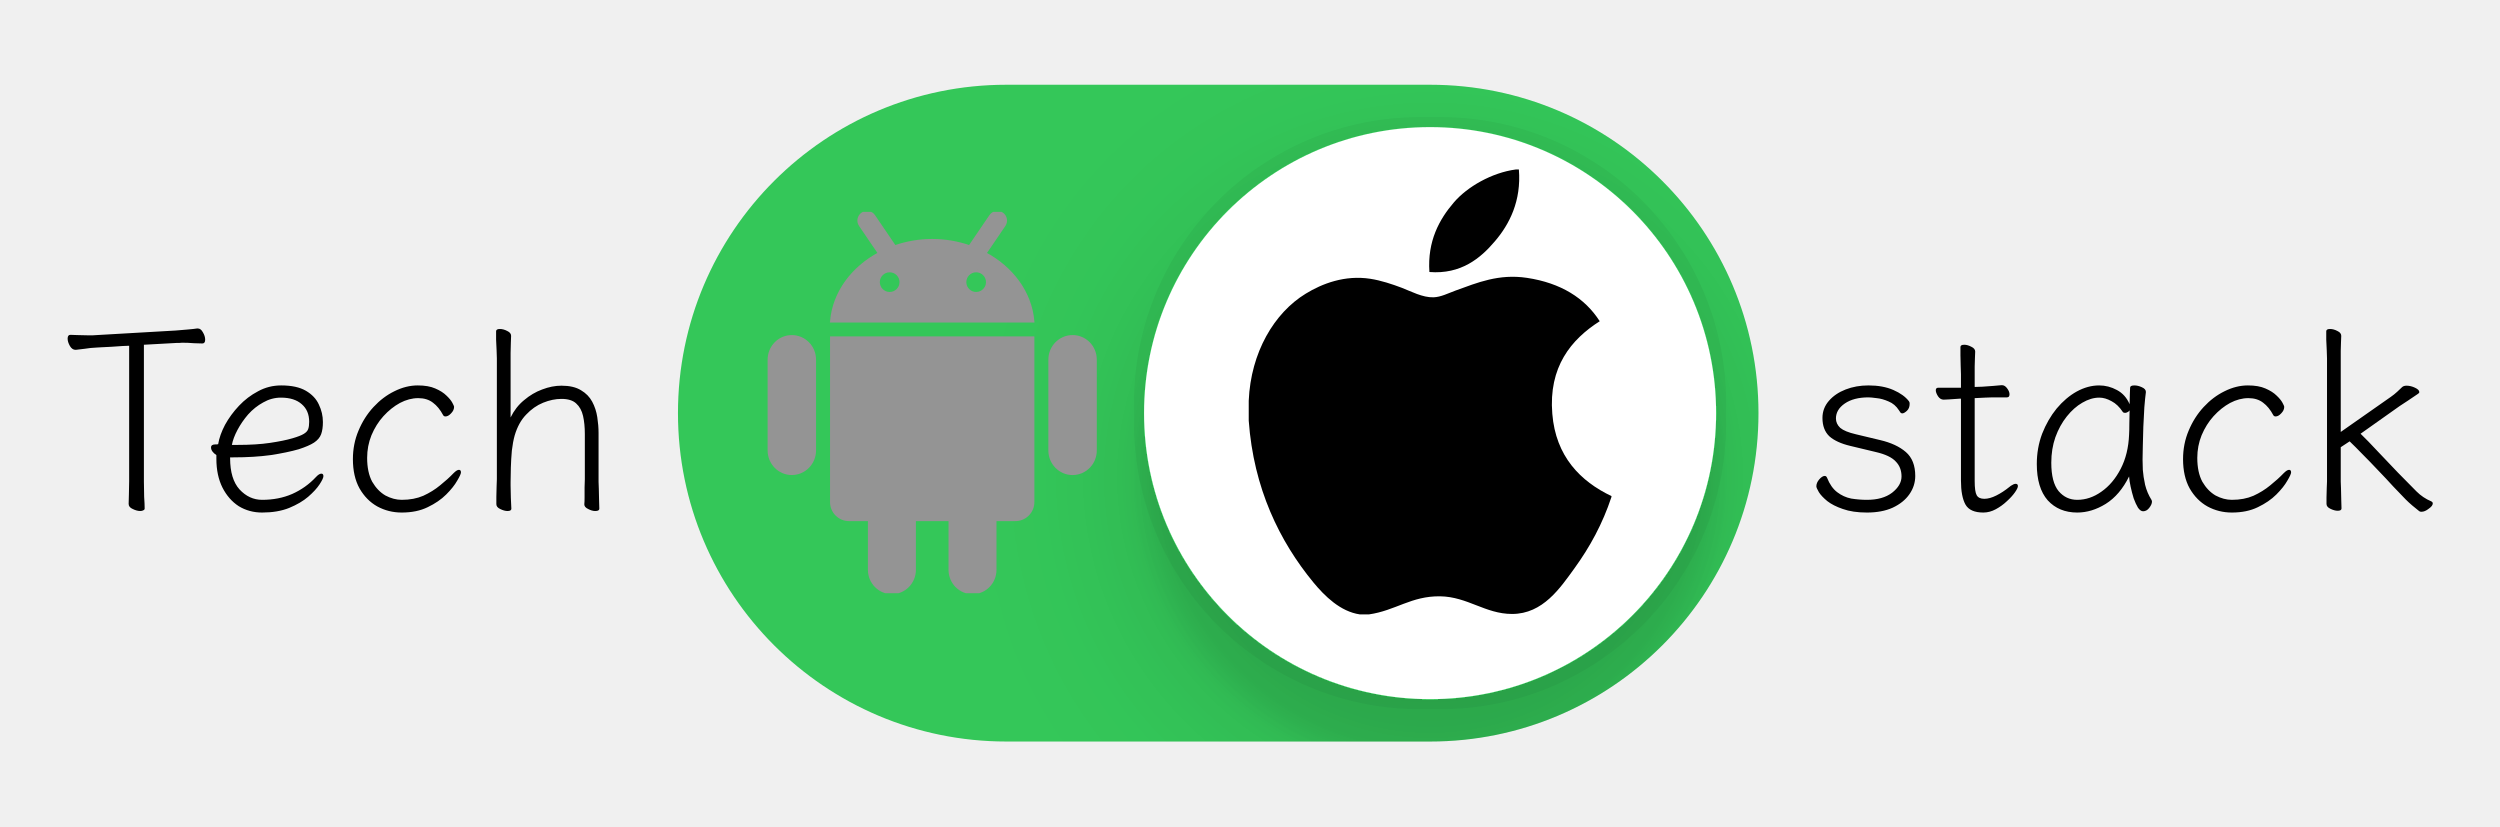
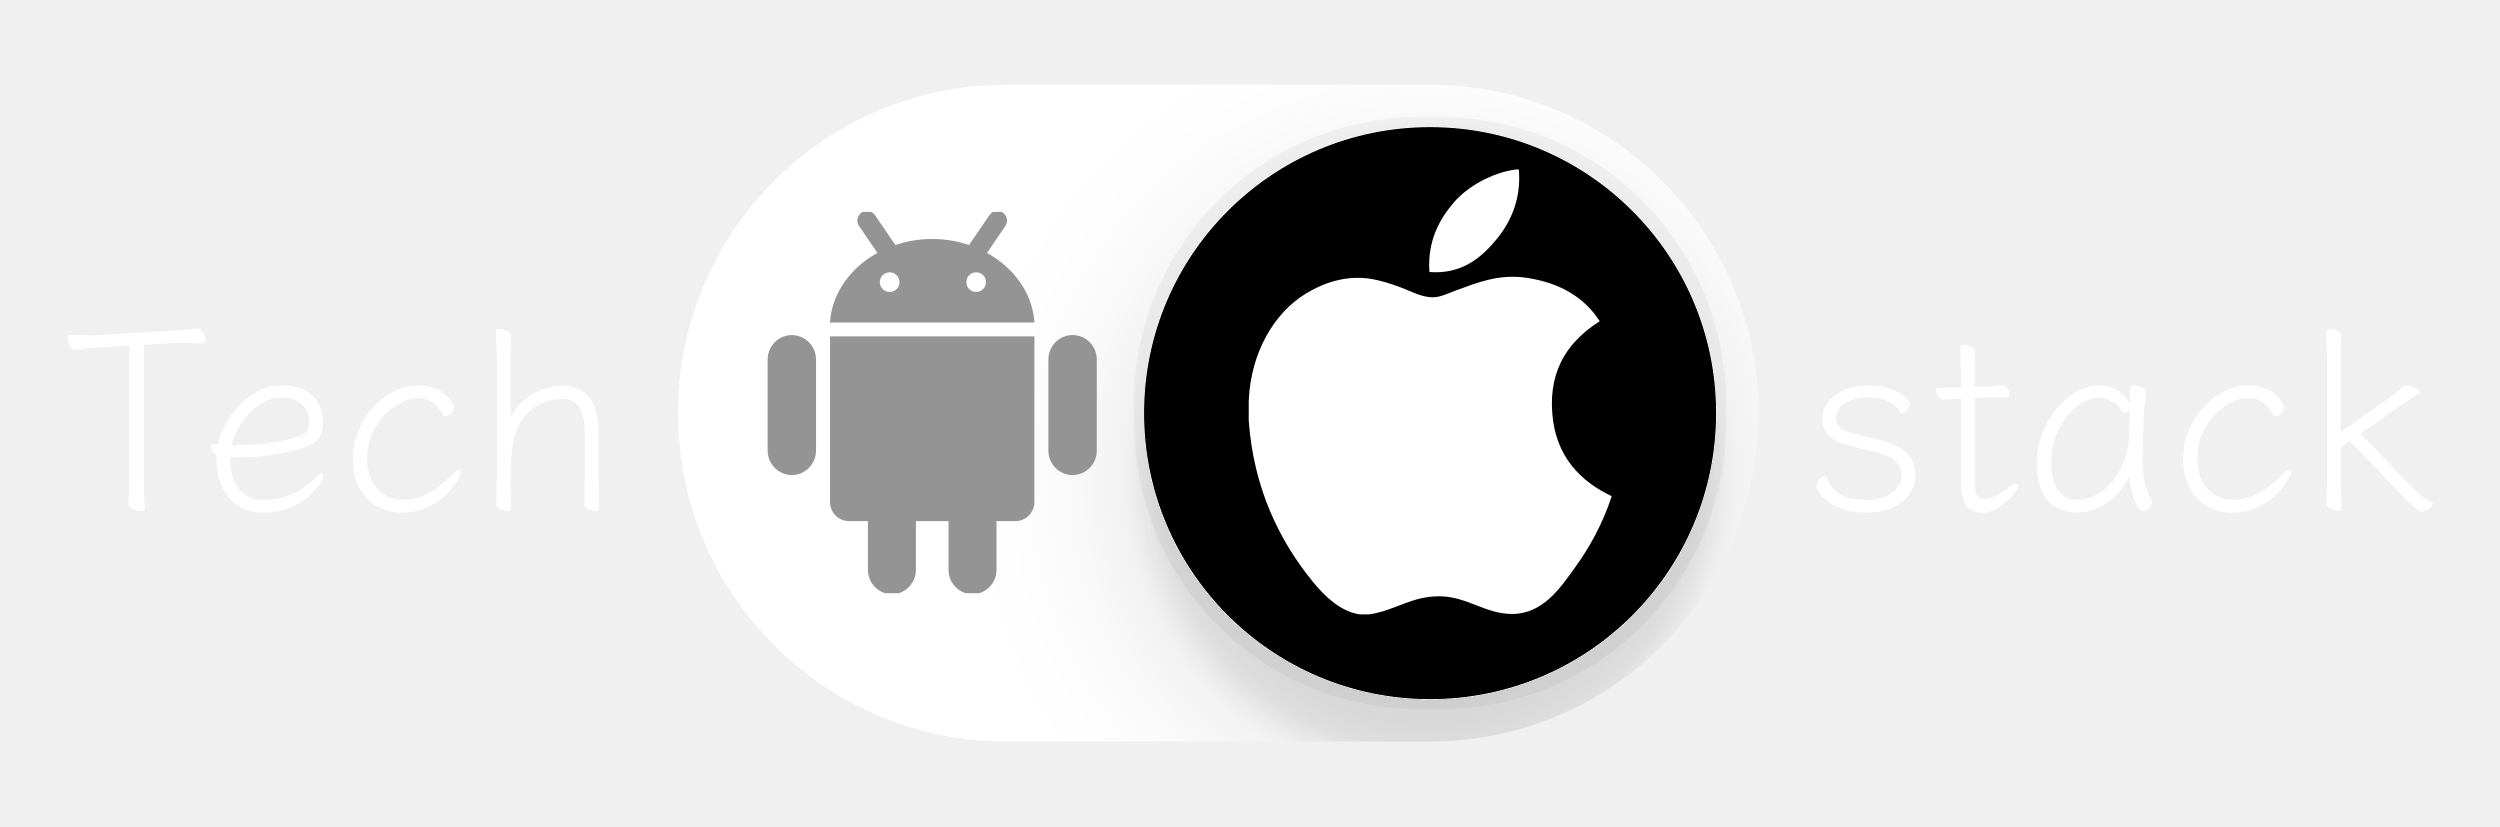
<svg xmlns="http://www.w3.org/2000/svg" width="118" height="39" viewBox="0 0 118 39" fill="none">
  <g clip-path="url(#clip0_78_4)">
-     <rect x="32" y="4" width="51" height="31" rx="15.5" fill="#34C759" />
+     <rect x="32" y="4" width="51" height="31" rx="15.5" fill="white" />
    <g filter="url(#filter0_ddd_78_4)">
-       <rect x="54" y="6" width="27" height="27" rx="13.5" fill="white" />
+       <rect x="54" y="6" width="27" height="27" rx="13.5" fill="black" />
    </g>
  </g>
-   <path d="M6.096 16.32H6.084C6.044 16.32 5.944 16.324 5.784 16.332C5.624 16.34 5.448 16.352 5.256 16.368C5.072 16.376 4.912 16.384 4.776 16.392C4.64 16.4 4.572 16.404 4.572 16.404C4.372 16.412 4.176 16.432 3.984 16.464C3.8 16.488 3.664 16.504 3.576 16.512H3.564C3.46 16.512 3.372 16.452 3.3 16.332C3.228 16.204 3.192 16.088 3.192 15.984C3.192 15.864 3.236 15.804 3.324 15.804C3.388 15.804 3.5 15.808 3.66 15.816C3.82 15.824 3.992 15.828 4.176 15.828C4.24 15.828 4.304 15.828 4.368 15.828C4.44 15.82 4.504 15.816 4.56 15.816L8.304 15.6C8.488 15.584 8.676 15.568 8.868 15.552C9.06 15.536 9.204 15.52 9.3 15.504H9.336C9.432 15.504 9.512 15.564 9.576 15.684C9.648 15.804 9.684 15.92 9.684 16.032C9.684 16.152 9.64 16.212 9.552 16.212C9.472 16.212 9.34 16.208 9.156 16.2C8.972 16.184 8.784 16.176 8.592 16.176C8.544 16.176 8.496 16.18 8.448 16.188C8.4 16.188 8.356 16.188 8.316 16.188L6.792 16.272V22.728C6.792 22.976 6.796 23.216 6.804 23.448C6.82 23.68 6.828 23.864 6.828 24C6.828 24.04 6.808 24.068 6.768 24.084C6.728 24.108 6.68 24.12 6.624 24.12C6.512 24.12 6.392 24.088 6.264 24.024C6.136 23.968 6.072 23.888 6.072 23.784C6.072 23.688 6.076 23.54 6.084 23.34C6.092 23.132 6.096 22.924 6.096 22.716V16.32ZM10.861 21.588V21.624C10.861 22.28 11.009 22.772 11.305 23.1C11.609 23.428 11.965 23.592 12.373 23.592C12.893 23.592 13.365 23.5 13.789 23.316C14.221 23.124 14.597 22.856 14.917 22.512C15.013 22.408 15.097 22.356 15.169 22.356C15.233 22.356 15.265 22.396 15.265 22.476C15.265 22.548 15.205 22.676 15.085 22.86C14.965 23.044 14.785 23.24 14.545 23.448C14.313 23.648 14.013 23.824 13.645 23.976C13.285 24.12 12.861 24.192 12.373 24.192C11.965 24.192 11.597 24.092 11.269 23.892C10.949 23.684 10.693 23.392 10.501 23.016C10.309 22.632 10.213 22.18 10.213 21.66V21.48C10.045 21.368 9.961 21.248 9.961 21.12C9.961 21.024 10.029 20.976 10.165 20.976C10.181 20.976 10.205 20.976 10.237 20.976C10.277 20.968 10.297 20.964 10.297 20.964C10.345 20.676 10.453 20.372 10.621 20.052C10.797 19.732 11.017 19.432 11.281 19.152C11.545 18.872 11.845 18.644 12.181 18.468C12.517 18.284 12.881 18.192 13.273 18.192C13.761 18.192 14.149 18.276 14.437 18.444C14.725 18.612 14.929 18.828 15.049 19.092C15.177 19.356 15.241 19.632 15.241 19.92C15.241 20.152 15.213 20.344 15.157 20.496C15.101 20.648 14.989 20.78 14.821 20.892C14.661 20.996 14.421 21.1 14.101 21.204C13.741 21.308 13.301 21.4 12.781 21.48C12.261 21.552 11.669 21.588 11.005 21.588H10.861ZM11.197 21C11.805 21 12.321 20.968 12.745 20.904C13.177 20.84 13.529 20.768 13.801 20.688C14.049 20.616 14.225 20.548 14.329 20.484C14.441 20.42 14.513 20.344 14.545 20.256C14.577 20.168 14.593 20.052 14.593 19.908C14.593 19.556 14.477 19.28 14.245 19.08C14.013 18.872 13.685 18.768 13.261 18.768C12.965 18.768 12.685 18.844 12.421 18.996C12.157 19.14 11.921 19.328 11.713 19.56C11.513 19.792 11.345 20.036 11.209 20.292C11.073 20.548 10.985 20.784 10.945 21H11.197ZM21.757 22.296C21.757 22.36 21.697 22.492 21.577 22.692C21.465 22.892 21.293 23.108 21.061 23.34C20.829 23.572 20.537 23.772 20.185 23.94C19.841 24.108 19.433 24.192 18.961 24.192C18.545 24.192 18.161 24.096 17.809 23.904C17.465 23.712 17.185 23.428 16.969 23.052C16.761 22.676 16.657 22.216 16.657 21.672C16.657 21.192 16.745 20.744 16.921 20.328C17.097 19.904 17.333 19.532 17.629 19.212C17.925 18.892 18.253 18.644 18.613 18.468C18.981 18.284 19.349 18.192 19.717 18.192C20.053 18.192 20.329 18.24 20.545 18.336C20.769 18.432 20.945 18.544 21.073 18.672C21.201 18.792 21.293 18.904 21.349 19.008C21.405 19.112 21.433 19.176 21.433 19.2C21.433 19.312 21.385 19.416 21.289 19.512C21.201 19.608 21.113 19.656 21.025 19.656C20.977 19.656 20.941 19.636 20.917 19.596C20.781 19.34 20.621 19.144 20.437 19.008C20.253 18.864 20.021 18.792 19.741 18.792C19.453 18.792 19.165 18.868 18.877 19.02C18.597 19.172 18.337 19.38 18.097 19.644C17.865 19.9 17.677 20.2 17.533 20.544C17.397 20.88 17.329 21.236 17.329 21.612C17.329 22.068 17.409 22.444 17.569 22.74C17.737 23.028 17.945 23.244 18.193 23.388C18.449 23.524 18.705 23.592 18.961 23.592C19.345 23.592 19.685 23.528 19.981 23.4C20.277 23.264 20.541 23.1 20.773 22.908C21.013 22.716 21.225 22.524 21.409 22.332C21.513 22.228 21.597 22.176 21.661 22.176C21.725 22.176 21.757 22.216 21.757 22.296ZM27.58 23.796C27.588 23.732 27.592 23.624 27.592 23.472C27.592 23.32 27.592 23.164 27.592 23.004C27.6 22.836 27.604 22.708 27.604 22.62V20.484C27.604 20.164 27.576 19.88 27.52 19.632C27.464 19.384 27.356 19.188 27.196 19.044C27.044 18.9 26.812 18.828 26.5 18.828C26.22 18.828 25.932 18.888 25.636 19.008C25.34 19.128 25.072 19.316 24.832 19.572C24.592 19.82 24.412 20.148 24.292 20.556C24.236 20.756 24.192 20.992 24.16 21.264C24.136 21.536 24.12 21.804 24.112 22.068C24.112 22.324 24.108 22.548 24.1 22.74V22.932C24.1 23.124 24.104 23.312 24.112 23.496C24.12 23.68 24.128 23.852 24.136 24.012C24.136 24.084 24.076 24.12 23.956 24.12C23.852 24.12 23.736 24.088 23.608 24.024C23.488 23.968 23.428 23.892 23.428 23.796C23.428 23.732 23.428 23.616 23.428 23.448C23.436 23.28 23.44 23.116 23.44 22.956C23.448 22.788 23.452 22.676 23.452 22.62V16.92C23.452 16.84 23.448 16.716 23.44 16.548C23.432 16.38 23.424 16.208 23.416 16.032C23.416 15.856 23.416 15.724 23.416 15.636C23.416 15.564 23.476 15.528 23.596 15.528C23.708 15.528 23.824 15.56 23.944 15.624C24.064 15.68 24.124 15.756 24.124 15.852C24.124 15.916 24.12 16.024 24.112 16.176C24.112 16.328 24.108 16.488 24.1 16.656C24.1 16.816 24.1 16.944 24.1 17.04V19.704C24.26 19.376 24.472 19.104 24.736 18.888C25 18.664 25.284 18.496 25.588 18.384C25.9 18.264 26.204 18.204 26.5 18.204C26.884 18.204 27.192 18.276 27.424 18.42C27.656 18.556 27.832 18.736 27.952 18.96C28.072 19.184 28.152 19.428 28.192 19.692C28.232 19.948 28.252 20.196 28.252 20.436V22.74C28.252 22.788 28.256 22.896 28.264 23.064C28.272 23.232 28.276 23.408 28.276 23.592C28.284 23.776 28.288 23.916 28.288 24.012C28.288 24.084 28.224 24.12 28.096 24.12C27.992 24.12 27.88 24.088 27.76 24.024C27.64 23.968 27.58 23.896 27.58 23.808V23.796Z" fill="black" />
+   <path d="M6.096 16.32H6.084C6.044 16.32 5.944 16.324 5.784 16.332C5.624 16.34 5.448 16.352 5.256 16.368C5.072 16.376 4.912 16.384 4.776 16.392C4.64 16.4 4.572 16.404 4.572 16.404C4.372 16.412 4.176 16.432 3.984 16.464C3.8 16.488 3.664 16.504 3.576 16.512H3.564C3.46 16.512 3.372 16.452 3.3 16.332C3.228 16.204 3.192 16.088 3.192 15.984C3.192 15.864 3.236 15.804 3.324 15.804C3.388 15.804 3.5 15.808 3.66 15.816C3.82 15.824 3.992 15.828 4.176 15.828C4.24 15.828 4.304 15.828 4.368 15.828C4.44 15.82 4.504 15.816 4.56 15.816L8.304 15.6C8.488 15.584 8.676 15.568 8.868 15.552C9.06 15.536 9.204 15.52 9.3 15.504H9.336C9.432 15.504 9.512 15.564 9.576 15.684C9.648 15.804 9.684 15.92 9.684 16.032C9.684 16.152 9.64 16.212 9.552 16.212C9.472 16.212 9.34 16.208 9.156 16.2C8.972 16.184 8.784 16.176 8.592 16.176C8.544 16.176 8.496 16.18 8.448 16.188C8.4 16.188 8.356 16.188 8.316 16.188L6.792 16.272V22.728C6.792 22.976 6.796 23.216 6.804 23.448C6.82 23.68 6.828 23.864 6.828 24C6.828 24.04 6.808 24.068 6.768 24.084C6.728 24.108 6.68 24.12 6.624 24.12C6.512 24.12 6.392 24.088 6.264 24.024C6.136 23.968 6.072 23.888 6.072 23.784C6.072 23.688 6.076 23.54 6.084 23.34C6.092 23.132 6.096 22.924 6.096 22.716V16.32ZM10.861 21.588V21.624C10.861 22.28 11.009 22.772 11.305 23.1C11.609 23.428 11.965 23.592 12.373 23.592C12.893 23.592 13.365 23.5 13.789 23.316C14.221 23.124 14.597 22.856 14.917 22.512C15.013 22.408 15.097 22.356 15.169 22.356C15.233 22.356 15.265 22.396 15.265 22.476C15.265 22.548 15.205 22.676 15.085 22.86C14.965 23.044 14.785 23.24 14.545 23.448C14.313 23.648 14.013 23.824 13.645 23.976C13.285 24.12 12.861 24.192 12.373 24.192C11.965 24.192 11.597 24.092 11.269 23.892C10.949 23.684 10.693 23.392 10.501 23.016C10.309 22.632 10.213 22.18 10.213 21.66V21.48C10.045 21.368 9.961 21.248 9.961 21.12C9.961 21.024 10.029 20.976 10.165 20.976C10.181 20.976 10.205 20.976 10.237 20.976C10.277 20.968 10.297 20.964 10.297 20.964C10.345 20.676 10.453 20.372 10.621 20.052C10.797 19.732 11.017 19.432 11.281 19.152C11.545 18.872 11.845 18.644 12.181 18.468C12.517 18.284 12.881 18.192 13.273 18.192C13.761 18.192 14.149 18.276 14.437 18.444C14.725 18.612 14.929 18.828 15.049 19.092C15.177 19.356 15.241 19.632 15.241 19.92C15.241 20.152 15.213 20.344 15.157 20.496C15.101 20.648 14.989 20.78 14.821 20.892C14.661 20.996 14.421 21.1 14.101 21.204C13.741 21.308 13.301 21.4 12.781 21.48C12.261 21.552 11.669 21.588 11.005 21.588H10.861ZM11.197 21C11.805 21 12.321 20.968 12.745 20.904C13.177 20.84 13.529 20.768 13.801 20.688C14.049 20.616 14.225 20.548 14.329 20.484C14.441 20.42 14.513 20.344 14.545 20.256C14.577 20.168 14.593 20.052 14.593 19.908C14.593 19.556 14.477 19.28 14.245 19.08C14.013 18.872 13.685 18.768 13.261 18.768C12.965 18.768 12.685 18.844 12.421 18.996C12.157 19.14 11.921 19.328 11.713 19.56C11.513 19.792 11.345 20.036 11.209 20.292C11.073 20.548 10.985 20.784 10.945 21H11.197ZM21.757 22.296C21.757 22.36 21.697 22.492 21.577 22.692C21.465 22.892 21.293 23.108 21.061 23.34C20.829 23.572 20.537 23.772 20.185 23.94C19.841 24.108 19.433 24.192 18.961 24.192C18.545 24.192 18.161 24.096 17.809 23.904C17.465 23.712 17.185 23.428 16.969 23.052C16.761 22.676 16.657 22.216 16.657 21.672C16.657 21.192 16.745 20.744 16.921 20.328C17.097 19.904 17.333 19.532 17.629 19.212C17.925 18.892 18.253 18.644 18.613 18.468C18.981 18.284 19.349 18.192 19.717 18.192C20.053 18.192 20.329 18.24 20.545 18.336C20.769 18.432 20.945 18.544 21.073 18.672C21.201 18.792 21.293 18.904 21.349 19.008C21.405 19.112 21.433 19.176 21.433 19.2C21.433 19.312 21.385 19.416 21.289 19.512C21.201 19.608 21.113 19.656 21.025 19.656C20.977 19.656 20.941 19.636 20.917 19.596C20.781 19.34 20.621 19.144 20.437 19.008C20.253 18.864 20.021 18.792 19.741 18.792C19.453 18.792 19.165 18.868 18.877 19.02C18.597 19.172 18.337 19.38 18.097 19.644C17.865 19.9 17.677 20.2 17.533 20.544C17.397 20.88 17.329 21.236 17.329 21.612C17.329 22.068 17.409 22.444 17.569 22.74C17.737 23.028 17.945 23.244 18.193 23.388C18.449 23.524 18.705 23.592 18.961 23.592C19.345 23.592 19.685 23.528 19.981 23.4C20.277 23.264 20.541 23.1 20.773 22.908C21.013 22.716 21.225 22.524 21.409 22.332C21.513 22.228 21.597 22.176 21.661 22.176C21.725 22.176 21.757 22.216 21.757 22.296ZM27.58 23.796C27.588 23.732 27.592 23.624 27.592 23.472C27.592 23.32 27.592 23.164 27.592 23.004C27.6 22.836 27.604 22.708 27.604 22.62V20.484C27.604 20.164 27.576 19.88 27.52 19.632C27.464 19.384 27.356 19.188 27.196 19.044C27.044 18.9 26.812 18.828 26.5 18.828C26.22 18.828 25.932 18.888 25.636 19.008C25.34 19.128 25.072 19.316 24.832 19.572C24.592 19.82 24.412 20.148 24.292 20.556C24.236 20.756 24.192 20.992 24.16 21.264C24.136 21.536 24.12 21.804 24.112 22.068C24.112 22.324 24.108 22.548 24.1 22.74V22.932C24.1 23.124 24.104 23.312 24.112 23.496C24.12 23.68 24.128 23.852 24.136 24.012C24.136 24.084 24.076 24.12 23.956 24.12C23.852 24.12 23.736 24.088 23.608 24.024C23.488 23.968 23.428 23.892 23.428 23.796C23.428 23.732 23.428 23.616 23.428 23.448C23.436 23.28 23.44 23.116 23.44 22.956C23.448 22.788 23.452 22.676 23.452 22.62V16.92C23.452 16.84 23.448 16.716 23.44 16.548C23.432 16.38 23.424 16.208 23.416 16.032C23.416 15.856 23.416 15.724 23.416 15.636C23.416 15.564 23.476 15.528 23.596 15.528C23.708 15.528 23.824 15.56 23.944 15.624C24.064 15.68 24.124 15.756 24.124 15.852C24.124 15.916 24.12 16.024 24.112 16.176C24.112 16.328 24.108 16.488 24.1 16.656C24.1 16.816 24.1 16.944 24.1 17.04V19.704C24.26 19.376 24.472 19.104 24.736 18.888C25 18.664 25.284 18.496 25.588 18.384C25.9 18.264 26.204 18.204 26.5 18.204C26.884 18.204 27.192 18.276 27.424 18.42C27.656 18.556 27.832 18.736 27.952 18.96C28.072 19.184 28.152 19.428 28.192 19.692C28.232 19.948 28.252 20.196 28.252 20.436V22.74C28.252 22.788 28.256 22.896 28.264 23.064C28.272 23.232 28.276 23.408 28.276 23.592C28.284 23.776 28.288 23.916 28.288 24.012C28.288 24.084 28.224 24.12 28.096 24.12C27.992 24.12 27.88 24.088 27.76 24.024C27.64 23.968 27.58 23.896 27.58 23.808V23.796Z" fill="white" />
  <g clip-path="url(#clip1_78_4)">
-     <path d="M71.542 8C71.59 8 71.639 8 71.691 8C71.811 9.481 71.246 10.588 70.558 11.389C69.885 12.185 68.961 12.957 67.468 12.839C67.369 11.38 67.935 10.355 68.621 9.556C69.257 8.811 70.424 8.148 71.542 8Z" fill="black" />
-     <path d="M76.061 23.415C76.061 23.429 76.061 23.442 76.061 23.456C75.641 24.727 75.043 25.816 74.313 26.826C73.646 27.744 72.829 28.979 71.37 28.979C70.109 28.979 69.272 28.168 67.98 28.146C66.614 28.124 65.862 28.824 64.612 29C64.47 29 64.327 29 64.186 29C63.269 28.867 62.529 28.141 61.989 27.486C60.398 25.551 59.169 23.052 58.94 19.854C58.94 19.541 58.94 19.228 58.94 18.915C59.037 16.626 60.149 14.765 61.628 13.863C62.408 13.383 63.48 12.975 64.674 13.158C65.186 13.237 65.709 13.412 66.167 13.585C66.602 13.752 67.145 14.048 67.659 14.033C68.008 14.023 68.355 13.841 68.706 13.713C69.735 13.341 70.744 12.915 72.074 13.115C73.672 13.357 74.806 14.067 75.507 15.162C74.155 16.023 73.086 17.319 73.269 19.533C73.431 21.544 74.6 22.721 76.061 23.415Z" fill="black" />
+     <path d="M71.542 8C71.59 8 71.639 8 71.691 8C71.811 9.481 71.246 10.588 70.558 11.389C69.885 12.185 68.961 12.957 67.468 12.839C67.369 11.38 67.935 10.355 68.621 9.556C69.257 8.811 70.424 8.148 71.542 8Z" fill="white" />
+     <path d="M76.061 23.415C76.061 23.429 76.061 23.442 76.061 23.456C75.641 24.727 75.043 25.816 74.313 26.826C73.646 27.744 72.829 28.979 71.37 28.979C70.109 28.979 69.272 28.168 67.98 28.146C66.614 28.124 65.862 28.824 64.612 29C64.47 29 64.327 29 64.186 29C63.269 28.867 62.529 28.141 61.989 27.486C60.398 25.551 59.169 23.052 58.94 19.854C58.94 19.541 58.94 19.228 58.94 18.915C59.037 16.626 60.149 14.765 61.628 13.863C62.408 13.383 63.48 12.975 64.674 13.158C65.186 13.237 65.709 13.412 66.167 13.585C66.602 13.752 67.145 14.048 67.659 14.033C68.008 14.023 68.355 13.841 68.706 13.713C69.735 13.341 70.744 12.915 72.074 13.115C73.672 13.357 74.806 14.067 75.507 15.162C74.155 16.023 73.086 17.319 73.269 19.533C73.431 21.544 74.6 22.721 76.061 23.415Z" fill="white" />
  </g>
  <g clip-path="url(#clip2_78_4)">
    <path d="M39.24 15.941H48.76V23.699C48.76 24.16 48.386 24.534 47.926 24.534H46.972V26.896C46.972 27.496 46.494 27.982 45.903 27.982C45.311 27.982 44.833 27.496 44.833 26.896V24.534H43.168V26.896C43.168 27.496 42.688 27.982 42.098 27.982C41.507 27.982 41.028 27.496 41.028 26.896V24.534H40.075C39.614 24.534 39.24 24.16 39.24 23.699L39.24 15.941ZM37.374 15.878C36.778 15.878 36.294 16.369 36.294 16.975V21.262C36.294 21.867 36.778 22.359 37.374 22.359C37.971 22.359 38.455 21.867 38.455 21.262V16.975C38.455 16.369 37.971 15.878 37.374 15.878ZM48.76 15.16H39.24C39.358 13.803 40.237 12.636 41.504 11.96L40.599 10.632C40.477 10.452 40.523 10.208 40.702 10.086C40.882 9.964 41.126 10.01 41.248 10.189L42.235 11.639C42.782 11.45 43.376 11.341 44 11.341C44.625 11.341 45.219 11.45 45.766 11.639L46.752 10.19C46.874 10.01 47.118 9.964 47.298 10.086C47.477 10.208 47.523 10.452 47.401 10.632L46.497 11.961C47.763 12.636 48.643 13.803 48.76 15.16ZM42.519 13.317C42.519 13.026 42.283 12.79 41.992 12.79C41.701 12.79 41.465 13.026 41.465 13.317C41.465 13.607 41.702 13.843 41.992 13.843C42.283 13.843 42.519 13.607 42.519 13.317ZM46.601 13.317C46.601 13.026 46.365 12.79 46.074 12.79C45.783 12.79 45.548 13.026 45.548 13.317C45.548 13.607 45.783 13.843 46.074 13.843C46.365 13.843 46.601 13.607 46.601 13.317ZM50.626 15.877C50.03 15.877 49.545 16.368 49.545 16.974V21.263C49.545 21.869 50.03 22.36 50.626 22.36C51.223 22.36 51.706 21.869 51.706 21.263V16.974C51.706 16.368 51.223 15.877 50.626 15.877Z" fill="#949494" stroke="#949494" stroke-width="0.125" />
  </g>
-   <path d="M87.34 21.048C86.9 20.944 86.568 20.792 86.344 20.592C86.128 20.384 86.02 20.096 86.02 19.728C86.02 19.424 86.12 19.156 86.32 18.924C86.52 18.692 86.784 18.512 87.112 18.384C87.44 18.256 87.8 18.192 88.192 18.192C88.648 18.192 89.04 18.264 89.368 18.408C89.696 18.552 89.94 18.728 90.1 18.936C90.124 18.96 90.136 19 90.136 19.056C90.136 19.2 90.092 19.312 90.004 19.392C89.916 19.472 89.844 19.512 89.788 19.512C89.756 19.512 89.728 19.5 89.704 19.476C89.688 19.444 89.664 19.408 89.632 19.368C89.504 19.168 89.34 19.028 89.14 18.948C88.94 18.86 88.752 18.808 88.576 18.792C88.4 18.768 88.272 18.756 88.192 18.756C87.728 18.756 87.356 18.852 87.076 19.044C86.796 19.236 86.656 19.472 86.656 19.752C86.656 19.92 86.724 20.068 86.86 20.196C87.004 20.316 87.248 20.416 87.592 20.496L88.744 20.772C89.256 20.892 89.66 21.08 89.956 21.336C90.252 21.592 90.4 21.968 90.4 22.464C90.4 22.776 90.308 23.064 90.124 23.328C89.94 23.592 89.676 23.804 89.332 23.964C88.996 24.116 88.592 24.192 88.12 24.192C87.672 24.192 87.292 24.136 86.98 24.024C86.676 23.92 86.432 23.796 86.248 23.652C86.064 23.5 85.932 23.36 85.852 23.232C85.772 23.096 85.732 23.004 85.732 22.956C85.732 22.844 85.776 22.736 85.864 22.632C85.96 22.52 86.048 22.464 86.128 22.464C86.176 22.464 86.212 22.492 86.236 22.548C86.356 22.852 86.516 23.08 86.716 23.232C86.916 23.384 87.136 23.484 87.376 23.532C87.624 23.572 87.872 23.592 88.12 23.592C88.616 23.592 89.012 23.48 89.308 23.256C89.604 23.024 89.752 22.768 89.752 22.488C89.752 22.2 89.66 21.964 89.476 21.78C89.3 21.588 88.988 21.44 88.54 21.336L87.34 21.048ZM94.909 22.932C95.005 22.868 95.081 22.836 95.137 22.836C95.209 22.836 95.245 22.872 95.245 22.944C95.245 23.008 95.197 23.108 95.101 23.244C95.005 23.38 94.877 23.52 94.717 23.664C94.565 23.808 94.393 23.932 94.201 24.036C94.009 24.14 93.813 24.192 93.613 24.192C93.197 24.192 92.917 24.068 92.773 23.82C92.629 23.564 92.557 23.184 92.557 22.68V18.816H92.509C92.333 18.824 92.161 18.836 91.993 18.852C91.825 18.86 91.741 18.864 91.741 18.864C91.637 18.864 91.549 18.812 91.477 18.708C91.405 18.596 91.369 18.5 91.369 18.42C91.369 18.34 91.409 18.3 91.489 18.3H92.557V17.664C92.557 17.584 92.553 17.46 92.545 17.292C92.545 17.124 92.541 16.952 92.533 16.776C92.533 16.6 92.533 16.468 92.533 16.38C92.533 16.308 92.593 16.272 92.713 16.272C92.817 16.272 92.929 16.304 93.049 16.368C93.169 16.424 93.229 16.5 93.229 16.596C93.229 16.66 93.225 16.76 93.217 16.896C93.217 17.024 93.213 17.16 93.205 17.304C93.205 17.448 93.205 17.568 93.205 17.664V18.264L93.565 18.252C93.709 18.244 93.877 18.232 94.069 18.216C94.261 18.2 94.397 18.188 94.477 18.18H94.489C94.585 18.18 94.669 18.232 94.741 18.336C94.813 18.432 94.849 18.524 94.849 18.612C94.849 18.708 94.809 18.756 94.729 18.756C94.649 18.756 94.497 18.756 94.273 18.756C94.049 18.756 93.857 18.76 93.697 18.768L93.205 18.792V22.704C93.205 23.04 93.237 23.264 93.301 23.376C93.365 23.488 93.485 23.544 93.661 23.544C93.829 23.544 94.017 23.492 94.225 23.388C94.433 23.284 94.641 23.148 94.849 22.98L94.909 22.932ZM101.285 18.516C101.261 18.692 101.237 18.928 101.213 19.224C101.197 19.512 101.181 19.82 101.165 20.148C101.157 20.468 101.149 20.768 101.141 21.048C101.133 21.328 101.129 21.54 101.129 21.684C101.129 21.788 101.133 21.952 101.141 22.176C101.157 22.392 101.193 22.628 101.249 22.884C101.313 23.14 101.413 23.376 101.549 23.592C101.565 23.624 101.573 23.652 101.573 23.676C101.573 23.764 101.529 23.864 101.441 23.976C101.361 24.08 101.265 24.132 101.153 24.132C101.073 24.132 100.993 24.076 100.913 23.964C100.841 23.844 100.773 23.696 100.709 23.52C100.653 23.336 100.605 23.152 100.565 22.968C100.525 22.784 100.501 22.624 100.493 22.488C100.205 23.072 99.837 23.504 99.389 23.784C98.949 24.056 98.501 24.192 98.045 24.192C97.469 24.192 97.005 24 96.653 23.616C96.309 23.224 96.137 22.652 96.137 21.9C96.137 21.396 96.221 20.92 96.389 20.472C96.565 20.024 96.793 19.628 97.073 19.284C97.361 18.94 97.677 18.672 98.021 18.48C98.373 18.288 98.725 18.192 99.077 18.192C99.373 18.192 99.653 18.264 99.917 18.408C100.189 18.552 100.389 18.776 100.517 19.08C100.525 18.896 100.529 18.736 100.529 18.6C100.537 18.456 100.541 18.356 100.541 18.3C100.541 18.228 100.609 18.192 100.745 18.192C100.857 18.192 100.973 18.22 101.093 18.276C101.221 18.332 101.285 18.404 101.285 18.492V18.516ZM100.517 19.368C100.501 19.4 100.469 19.428 100.421 19.452C100.381 19.476 100.341 19.488 100.301 19.488C100.253 19.488 100.217 19.472 100.193 19.44C100.041 19.208 99.865 19.04 99.665 18.936C99.465 18.824 99.273 18.768 99.089 18.768C98.825 18.768 98.557 18.848 98.285 19.008C98.021 19.16 97.777 19.376 97.553 19.656C97.329 19.936 97.149 20.264 97.013 20.64C96.885 21.008 96.821 21.408 96.821 21.84C96.821 22.456 96.937 22.904 97.169 23.184C97.401 23.456 97.693 23.592 98.045 23.592C98.445 23.592 98.825 23.464 99.185 23.208C99.553 22.952 99.857 22.592 100.097 22.128C100.337 21.664 100.469 21.124 100.493 20.508C100.501 20.388 100.505 20.22 100.505 20.004C100.505 19.78 100.509 19.568 100.517 19.368ZM108.14 22.296C108.14 22.36 108.08 22.492 107.96 22.692C107.848 22.892 107.676 23.108 107.444 23.34C107.212 23.572 106.92 23.772 106.568 23.94C106.224 24.108 105.816 24.192 105.344 24.192C104.928 24.192 104.544 24.096 104.192 23.904C103.848 23.712 103.568 23.428 103.352 23.052C103.144 22.676 103.04 22.216 103.04 21.672C103.04 21.192 103.128 20.744 103.304 20.328C103.48 19.904 103.716 19.532 104.012 19.212C104.308 18.892 104.636 18.644 104.996 18.468C105.364 18.284 105.732 18.192 106.1 18.192C106.436 18.192 106.712 18.24 106.928 18.336C107.152 18.432 107.328 18.544 107.456 18.672C107.584 18.792 107.676 18.904 107.732 19.008C107.788 19.112 107.816 19.176 107.816 19.2C107.816 19.312 107.768 19.416 107.672 19.512C107.584 19.608 107.496 19.656 107.408 19.656C107.36 19.656 107.324 19.636 107.3 19.596C107.164 19.34 107.004 19.144 106.82 19.008C106.636 18.864 106.404 18.792 106.124 18.792C105.836 18.792 105.548 18.868 105.26 19.02C104.98 19.172 104.72 19.38 104.48 19.644C104.248 19.9 104.06 20.2 103.916 20.544C103.78 20.88 103.712 21.236 103.712 21.612C103.712 22.068 103.792 22.444 103.952 22.74C104.12 23.028 104.328 23.244 104.576 23.388C104.832 23.524 105.088 23.592 105.344 23.592C105.728 23.592 106.068 23.528 106.364 23.4C106.66 23.264 106.924 23.1 107.156 22.908C107.396 22.716 107.608 22.524 107.792 22.332C107.896 22.228 107.98 22.176 108.044 22.176C108.108 22.176 108.14 22.216 108.14 22.296ZM109.835 16.92C109.835 16.84 109.831 16.716 109.823 16.548C109.815 16.38 109.807 16.208 109.799 16.032C109.799 15.856 109.799 15.724 109.799 15.636C109.799 15.564 109.859 15.528 109.979 15.528C110.091 15.528 110.207 15.56 110.327 15.624C110.447 15.68 110.507 15.756 110.507 15.852C110.507 15.916 110.503 16.016 110.495 16.152C110.495 16.28 110.491 16.416 110.483 16.56C110.483 16.704 110.483 16.824 110.483 16.92V20.388L112.847 18.732C112.951 18.66 113.051 18.58 113.147 18.492C113.251 18.396 113.327 18.324 113.375 18.276C113.423 18.228 113.495 18.204 113.591 18.204C113.719 18.204 113.851 18.236 113.987 18.3C114.123 18.364 114.191 18.432 114.191 18.504C114.191 18.536 114.171 18.564 114.131 18.588C113.963 18.7 113.803 18.808 113.651 18.912C113.499 19.008 113.371 19.092 113.267 19.164L111.419 20.472C111.651 20.696 111.923 20.976 112.235 21.312C112.547 21.64 112.863 21.972 113.183 22.308C113.511 22.644 113.803 22.94 114.059 23.196C114.259 23.396 114.491 23.552 114.755 23.664C114.803 23.688 114.827 23.72 114.827 23.76C114.827 23.84 114.763 23.924 114.635 24.012C114.515 24.108 114.399 24.156 114.287 24.156C114.239 24.156 114.203 24.144 114.179 24.12C114.075 24.04 113.967 23.952 113.855 23.856C113.743 23.76 113.643 23.668 113.555 23.58C113.395 23.412 113.199 23.208 112.967 22.968C112.743 22.72 112.503 22.464 112.247 22.2C111.999 21.936 111.755 21.684 111.515 21.444C111.283 21.204 111.079 21 110.903 20.832L110.483 21.108V22.728C110.483 22.776 110.487 22.884 110.495 23.052C110.503 23.22 110.507 23.396 110.507 23.58C110.515 23.764 110.519 23.904 110.519 24C110.519 24.072 110.459 24.108 110.339 24.108C110.235 24.108 110.119 24.076 109.991 24.012C109.871 23.956 109.811 23.88 109.811 23.784C109.811 23.72 109.811 23.616 109.811 23.472C109.819 23.32 109.823 23.172 109.823 23.028C109.831 22.884 109.835 22.784 109.835 22.728V16.92Z" fill="black" />
+   <path d="M87.34 21.048C86.9 20.944 86.568 20.792 86.344 20.592C86.128 20.384 86.02 20.096 86.02 19.728C86.02 19.424 86.12 19.156 86.32 18.924C86.52 18.692 86.784 18.512 87.112 18.384C87.44 18.256 87.8 18.192 88.192 18.192C88.648 18.192 89.04 18.264 89.368 18.408C89.696 18.552 89.94 18.728 90.1 18.936C90.124 18.96 90.136 19 90.136 19.056C90.136 19.2 90.092 19.312 90.004 19.392C89.916 19.472 89.844 19.512 89.788 19.512C89.756 19.512 89.728 19.5 89.704 19.476C89.688 19.444 89.664 19.408 89.632 19.368C89.504 19.168 89.34 19.028 89.14 18.948C88.94 18.86 88.752 18.808 88.576 18.792C88.4 18.768 88.272 18.756 88.192 18.756C87.728 18.756 87.356 18.852 87.076 19.044C86.796 19.236 86.656 19.472 86.656 19.752C86.656 19.92 86.724 20.068 86.86 20.196C87.004 20.316 87.248 20.416 87.592 20.496L88.744 20.772C89.256 20.892 89.66 21.08 89.956 21.336C90.252 21.592 90.4 21.968 90.4 22.464C90.4 22.776 90.308 23.064 90.124 23.328C89.94 23.592 89.676 23.804 89.332 23.964C88.996 24.116 88.592 24.192 88.12 24.192C87.672 24.192 87.292 24.136 86.98 24.024C86.676 23.92 86.432 23.796 86.248 23.652C86.064 23.5 85.932 23.36 85.852 23.232C85.772 23.096 85.732 23.004 85.732 22.956C85.732 22.844 85.776 22.736 85.864 22.632C85.96 22.52 86.048 22.464 86.128 22.464C86.176 22.464 86.212 22.492 86.236 22.548C86.356 22.852 86.516 23.08 86.716 23.232C86.916 23.384 87.136 23.484 87.376 23.532C87.624 23.572 87.872 23.592 88.12 23.592C88.616 23.592 89.012 23.48 89.308 23.256C89.604 23.024 89.752 22.768 89.752 22.488C89.752 22.2 89.66 21.964 89.476 21.78C89.3 21.588 88.988 21.44 88.54 21.336L87.34 21.048ZM94.909 22.932C95.005 22.868 95.081 22.836 95.137 22.836C95.209 22.836 95.245 22.872 95.245 22.944C95.245 23.008 95.197 23.108 95.101 23.244C95.005 23.38 94.877 23.52 94.717 23.664C94.565 23.808 94.393 23.932 94.201 24.036C94.009 24.14 93.813 24.192 93.613 24.192C93.197 24.192 92.917 24.068 92.773 23.82C92.629 23.564 92.557 23.184 92.557 22.68V18.816H92.509C92.333 18.824 92.161 18.836 91.993 18.852C91.825 18.86 91.741 18.864 91.741 18.864C91.637 18.864 91.549 18.812 91.477 18.708C91.405 18.596 91.369 18.5 91.369 18.42C91.369 18.34 91.409 18.3 91.489 18.3H92.557V17.664C92.557 17.584 92.553 17.46 92.545 17.292C92.545 17.124 92.541 16.952 92.533 16.776C92.533 16.6 92.533 16.468 92.533 16.38C92.533 16.308 92.593 16.272 92.713 16.272C92.817 16.272 92.929 16.304 93.049 16.368C93.169 16.424 93.229 16.5 93.229 16.596C93.229 16.66 93.225 16.76 93.217 16.896C93.217 17.024 93.213 17.16 93.205 17.304C93.205 17.448 93.205 17.568 93.205 17.664V18.264L93.565 18.252C93.709 18.244 93.877 18.232 94.069 18.216C94.261 18.2 94.397 18.188 94.477 18.18H94.489C94.585 18.18 94.669 18.232 94.741 18.336C94.813 18.432 94.849 18.524 94.849 18.612C94.849 18.708 94.809 18.756 94.729 18.756C94.649 18.756 94.497 18.756 94.273 18.756C94.049 18.756 93.857 18.76 93.697 18.768L93.205 18.792V22.704C93.205 23.04 93.237 23.264 93.301 23.376C93.365 23.488 93.485 23.544 93.661 23.544C93.829 23.544 94.017 23.492 94.225 23.388C94.433 23.284 94.641 23.148 94.849 22.98L94.909 22.932ZM101.285 18.516C101.261 18.692 101.237 18.928 101.213 19.224C101.197 19.512 101.181 19.82 101.165 20.148C101.157 20.468 101.149 20.768 101.141 21.048C101.133 21.328 101.129 21.54 101.129 21.684C101.129 21.788 101.133 21.952 101.141 22.176C101.157 22.392 101.193 22.628 101.249 22.884C101.313 23.14 101.413 23.376 101.549 23.592C101.565 23.624 101.573 23.652 101.573 23.676C101.573 23.764 101.529 23.864 101.441 23.976C101.361 24.08 101.265 24.132 101.153 24.132C101.073 24.132 100.993 24.076 100.913 23.964C100.841 23.844 100.773 23.696 100.709 23.52C100.653 23.336 100.605 23.152 100.565 22.968C100.525 22.784 100.501 22.624 100.493 22.488C100.205 23.072 99.837 23.504 99.389 23.784C98.949 24.056 98.501 24.192 98.045 24.192C97.469 24.192 97.005 24 96.653 23.616C96.309 23.224 96.137 22.652 96.137 21.9C96.137 21.396 96.221 20.92 96.389 20.472C96.565 20.024 96.793 19.628 97.073 19.284C97.361 18.94 97.677 18.672 98.021 18.48C98.373 18.288 98.725 18.192 99.077 18.192C99.373 18.192 99.653 18.264 99.917 18.408C100.189 18.552 100.389 18.776 100.517 19.08C100.525 18.896 100.529 18.736 100.529 18.6C100.537 18.456 100.541 18.356 100.541 18.3C100.541 18.228 100.609 18.192 100.745 18.192C100.857 18.192 100.973 18.22 101.093 18.276C101.221 18.332 101.285 18.404 101.285 18.492V18.516ZM100.517 19.368C100.501 19.4 100.469 19.428 100.421 19.452C100.381 19.476 100.341 19.488 100.301 19.488C100.253 19.488 100.217 19.472 100.193 19.44C100.041 19.208 99.865 19.04 99.665 18.936C99.465 18.824 99.273 18.768 99.089 18.768C98.825 18.768 98.557 18.848 98.285 19.008C98.021 19.16 97.777 19.376 97.553 19.656C97.329 19.936 97.149 20.264 97.013 20.64C96.885 21.008 96.821 21.408 96.821 21.84C96.821 22.456 96.937 22.904 97.169 23.184C97.401 23.456 97.693 23.592 98.045 23.592C98.445 23.592 98.825 23.464 99.185 23.208C99.553 22.952 99.857 22.592 100.097 22.128C100.337 21.664 100.469 21.124 100.493 20.508C100.501 20.388 100.505 20.22 100.505 20.004C100.505 19.78 100.509 19.568 100.517 19.368ZM108.14 22.296C108.14 22.36 108.08 22.492 107.96 22.692C107.848 22.892 107.676 23.108 107.444 23.34C107.212 23.572 106.92 23.772 106.568 23.94C106.224 24.108 105.816 24.192 105.344 24.192C104.928 24.192 104.544 24.096 104.192 23.904C103.848 23.712 103.568 23.428 103.352 23.052C103.144 22.676 103.04 22.216 103.04 21.672C103.04 21.192 103.128 20.744 103.304 20.328C103.48 19.904 103.716 19.532 104.012 19.212C104.308 18.892 104.636 18.644 104.996 18.468C105.364 18.284 105.732 18.192 106.1 18.192C106.436 18.192 106.712 18.24 106.928 18.336C107.152 18.432 107.328 18.544 107.456 18.672C107.584 18.792 107.676 18.904 107.732 19.008C107.788 19.112 107.816 19.176 107.816 19.2C107.816 19.312 107.768 19.416 107.672 19.512C107.584 19.608 107.496 19.656 107.408 19.656C107.36 19.656 107.324 19.636 107.3 19.596C107.164 19.34 107.004 19.144 106.82 19.008C106.636 18.864 106.404 18.792 106.124 18.792C105.836 18.792 105.548 18.868 105.26 19.02C104.98 19.172 104.72 19.38 104.48 19.644C104.248 19.9 104.06 20.2 103.916 20.544C103.78 20.88 103.712 21.236 103.712 21.612C103.712 22.068 103.792 22.444 103.952 22.74C104.12 23.028 104.328 23.244 104.576 23.388C104.832 23.524 105.088 23.592 105.344 23.592C105.728 23.592 106.068 23.528 106.364 23.4C106.66 23.264 106.924 23.1 107.156 22.908C107.396 22.716 107.608 22.524 107.792 22.332C107.896 22.228 107.98 22.176 108.044 22.176C108.108 22.176 108.14 22.216 108.14 22.296ZM109.835 16.92C109.835 16.84 109.831 16.716 109.823 16.548C109.815 16.38 109.807 16.208 109.799 16.032C109.799 15.856 109.799 15.724 109.799 15.636C109.799 15.564 109.859 15.528 109.979 15.528C110.091 15.528 110.207 15.56 110.327 15.624C110.447 15.68 110.507 15.756 110.507 15.852C110.507 15.916 110.503 16.016 110.495 16.152C110.495 16.28 110.491 16.416 110.483 16.56C110.483 16.704 110.483 16.824 110.483 16.92V20.388L112.847 18.732C112.951 18.66 113.051 18.58 113.147 18.492C113.251 18.396 113.327 18.324 113.375 18.276C113.423 18.228 113.495 18.204 113.591 18.204C113.719 18.204 113.851 18.236 113.987 18.3C114.123 18.364 114.191 18.432 114.191 18.504C114.191 18.536 114.171 18.564 114.131 18.588C113.963 18.7 113.803 18.808 113.651 18.912C113.499 19.008 113.371 19.092 113.267 19.164L111.419 20.472C111.651 20.696 111.923 20.976 112.235 21.312C112.547 21.64 112.863 21.972 113.183 22.308C113.511 22.644 113.803 22.94 114.059 23.196C114.259 23.396 114.491 23.552 114.755 23.664C114.803 23.688 114.827 23.72 114.827 23.76C114.827 23.84 114.763 23.924 114.635 24.012C114.515 24.108 114.399 24.156 114.287 24.156C114.239 24.156 114.203 24.144 114.179 24.12C114.075 24.04 113.967 23.952 113.855 23.856C113.743 23.76 113.643 23.668 113.555 23.58C113.395 23.412 113.199 23.208 112.967 22.968C112.743 22.72 112.503 22.464 112.247 22.2C111.999 21.936 111.755 21.684 111.515 21.444C111.283 21.204 111.079 21 110.903 20.832L110.483 21.108V22.728C110.483 22.776 110.487 22.884 110.495 23.052C110.503 23.22 110.507 23.396 110.507 23.58C110.515 23.764 110.519 23.904 110.519 24C110.519 24.072 110.459 24.108 110.339 24.108C110.235 24.108 110.119 24.076 109.991 24.012C109.871 23.956 109.811 23.88 109.811 23.784C109.811 23.72 109.811 23.616 109.811 23.472C109.819 23.32 109.823 23.172 109.823 23.028C109.831 22.884 109.835 22.784 109.835 22.728V16.92Z" fill="white" />
  <defs>
    <filter id="filter0_ddd_78_4" x="46" y="1" width="43" height="43" filterUnits="userSpaceOnUse" color-interpolation-filters="sRGB">
      <feFlood flood-opacity="0" result="BackgroundImageFix" />
      <feColorMatrix in="SourceAlpha" type="matrix" values="0 0 0 0 0 0 0 0 0 0 0 0 0 0 0 0 0 0 127 0" result="hardAlpha" />
      <feOffset dy="3" />
      <feGaussianBlur stdDeviation="0.5" />
      <feComposite in2="hardAlpha" operator="out" />
      <feColorMatrix type="matrix" values="0 0 0 0 0 0 0 0 0 0 0 0 0 0 0 0 0 0 0.06 0" />
      <feBlend mode="normal" in2="BackgroundImageFix" result="effect1_dropShadow_78_4" />
      <feColorMatrix in="SourceAlpha" type="matrix" values="0 0 0 0 0 0 0 0 0 0 0 0 0 0 0 0 0 0 127 0" result="hardAlpha" />
      <feOffset dy="3" />
      <feGaussianBlur stdDeviation="4" />
      <feComposite in2="hardAlpha" operator="out" />
      <feColorMatrix type="matrix" values="0 0 0 0 0 0 0 0 0 0 0 0 0 0 0 0 0 0 0.15 0" />
      <feBlend mode="normal" in2="effect1_dropShadow_78_4" result="effect2_dropShadow_78_4" />
      <feColorMatrix in="SourceAlpha" type="matrix" values="0 0 0 0 0 0 0 0 0 0 0 0 0 0 0 0 0 0 127 0" result="hardAlpha" />
      <feMorphology radius="1" operator="dilate" in="SourceAlpha" result="effect3_dropShadow_78_4" />
      <feOffset />
      <feComposite in2="hardAlpha" operator="out" />
      <feColorMatrix type="matrix" values="0 0 0 0 0 0 0 0 0 0 0 0 0 0 0 0 0 0 0.04 0" />
      <feBlend mode="normal" in2="effect2_dropShadow_78_4" result="effect3_dropShadow_78_4" />
      <feBlend mode="normal" in="SourceGraphic" in2="effect3_dropShadow_78_4" result="shape" />
    </filter>
    <clipPath id="clip0_78_4">
      <rect x="32" y="4" width="51" height="31" rx="15.5" fill="white" />
    </clipPath>
    <clipPath id="clip1_78_4">
      <rect width="21" height="21" fill="white" transform="translate(57 8)" />
    </clipPath>
    <clipPath id="clip2_78_4">
      <rect width="18" height="18" fill="white" transform="translate(35 10)" />
    </clipPath>
  </defs>
</svg>
